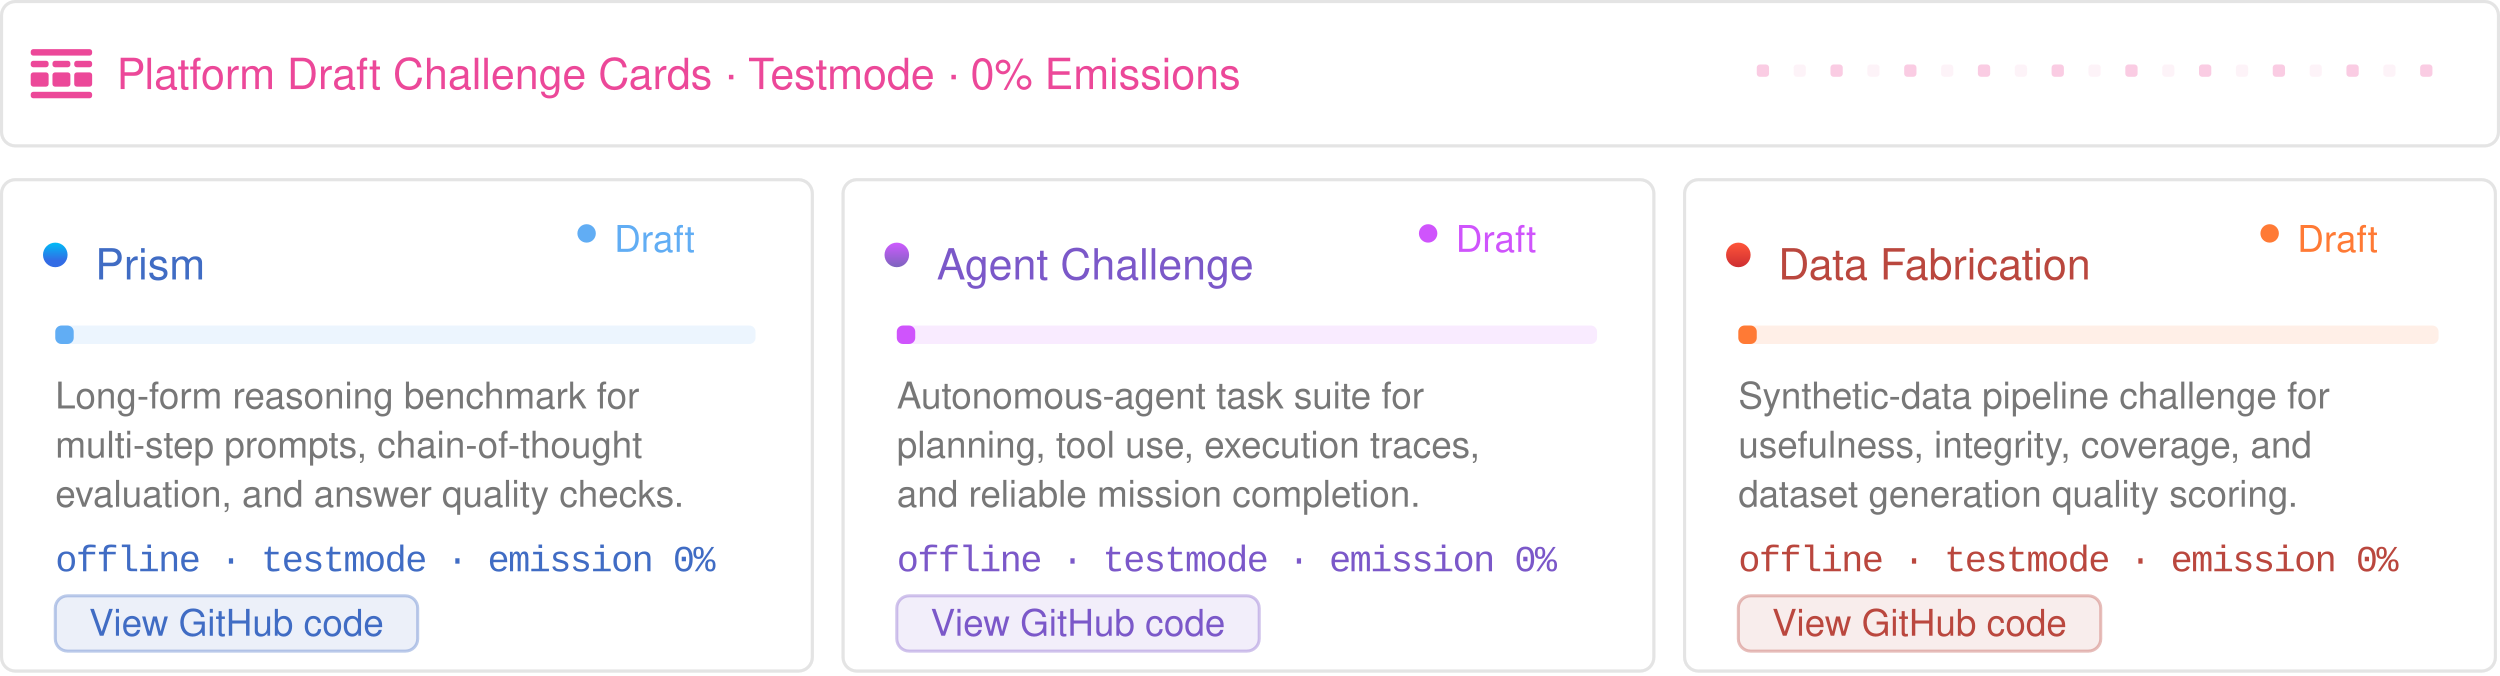
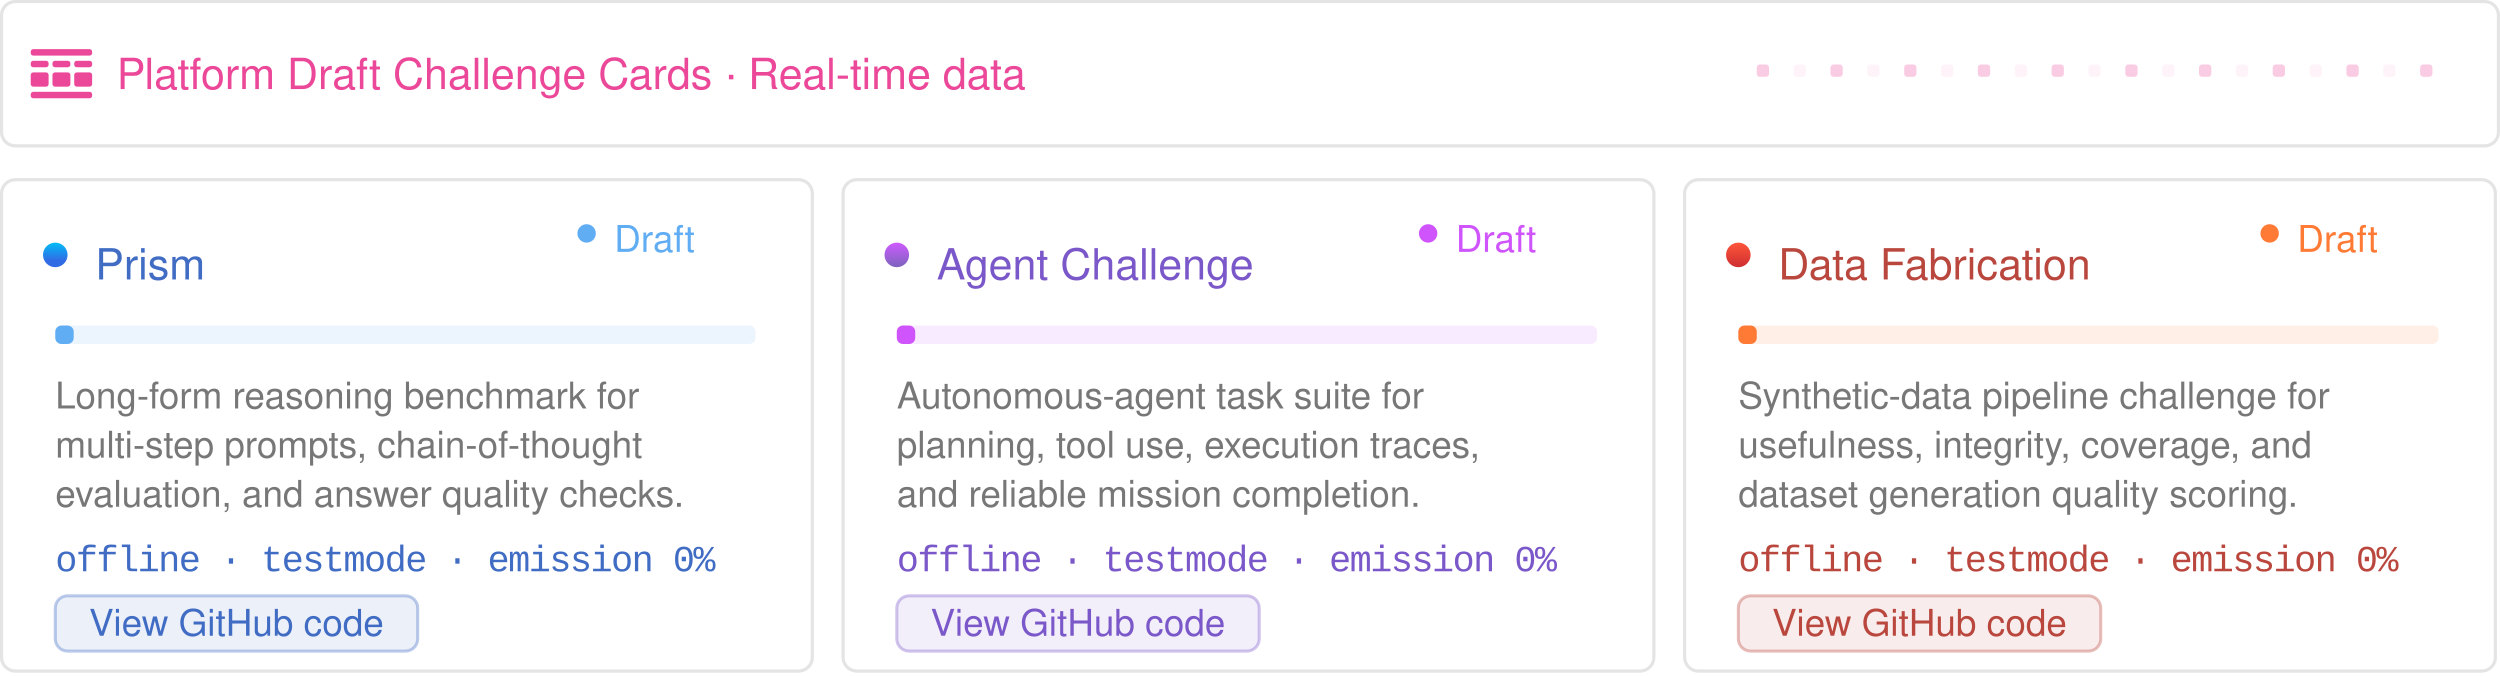
<svg xmlns="http://www.w3.org/2000/svg" width="814" height="220" viewBox="0 0 814 220" fill="none" role="img" aria-labelledby="title desc">
  <style>
    .sans { font-family: -apple-system, BlinkMacSystemFont, "Segoe UI", Helvetica, Arial, sans-serif, "Apple Color Emoji", "Segoe UI Emoji"; }
    .mono { font-family: ui-monospace, SFMono-Regular, "SF Mono", Menlo, Consolas, "Liberation Mono", monospace; font-size: 12px; letter-spacing: -0.5px; }
    .bold { font-weight: 500; }
    .small { font-size: 14px; }
    .smaller { font-size: 12px; }
    .glow { paint-order: stroke; }
  </style>
  <rect x="0.5" y="0.5" width="813" height="219" fill="rgba(0, 0, 0, 0)" />
  <g>
    <rect x="0.5" y="0.5" width="813" height="47" rx="4.5" stroke="rgba(0,0,0,0.15)" />
    <rect x="0.5" y="0.5" width="813" height="47" rx="4.5" stroke="rgba(255,255,255,0.3)" />
    <g transform="translate(10,16)">
      <svg width="20" height="16" fill="none" aria-hidden="true">
        <path d="M0 .842C0 .377.373 0 .833 0h18.334c.46 0 .833.377.833.842v.421a.838.838 0 0 1-.833.842H.833A.838.838 0 0 1 0 1.263v-.42ZM0 14.737c0-.465.373-.842.833-.842h18.334c.46 0 .833.377.833.842v.42a.838.838 0 0 1-.833.843H.833A.838.838 0 0 1 0 15.158v-.421ZM0 4.632c0-.465.373-.843.833-.843H5c.46 0 .833.377.833.843v.42A.838.838 0 0 1 5 5.896H.833A.838.838 0 0 1 0 5.053v-.421ZM0 8.421c0-.465.373-.842.833-.842H5c.46 0 .833.377.833.842v2.947A.838.838 0 0 1 5 12.21H.833A.838.838 0 0 1 0 11.368V8.421ZM7.083 4.632c0-.465.373-.843.834-.843h4.166c.46 0 .834.377.834.843v.42a.838.838 0 0 1-.834.843H7.917a.838.838 0 0 1-.834-.842v-.421ZM7.083 8.421c0-.465.373-.842.834-.842h4.166c.46 0 .834.377.834.842v2.947a.838.838 0 0 1-.834.842H7.917a.838.838 0 0 1-.834-.842V8.421ZM14.167 4.632c0-.465.373-.843.833-.843h4.167c.46 0 .833.377.833.843v.42a.838.838 0 0 1-.833.843H15a.838.838 0 0 1-.833-.842v-.421ZM14.167 8.421c0-.465.373-.842.833-.842h4.167c.46 0 .833.377.833.842v2.947a.838.838 0 0 1-.833.842H15a.838.838 0 0 1-.833-.842V8.421Z" fill="rgba(236, 72, 153, 1)" />
      </svg>
    </g>
-     <text x="38" y="29" class="sans small bold glow" fill="rgba(236, 72, 153, 1)" stroke-width="0.5">Platform Draft Challenge Cards · Testmode · 0% Emissions</text>
+     <text x="38" y="29" class="sans small bold glow" fill="rgba(236, 72, 153, 1)" stroke-width="0.5">Platform Draft Challenge Cards · Real-time data</text>
    <g opacity="0.28">
      <rect x="572" y="21" width="4" height="4" rx="1" fill="rgba(236, 72, 153, 1)" />
      <rect x="584" y="21" width="4" height="4" rx="1" fill="rgba(236, 72, 153, 0.22)" />
      <rect x="596" y="21" width="4" height="4" rx="1" fill="rgba(236, 72, 153, 1)" />
      <rect x="608" y="21" width="4" height="4" rx="1" fill="rgba(236, 72, 153, 0.22)" />
      <rect x="620" y="21" width="4" height="4" rx="1" fill="rgba(236, 72, 153, 1)" />
      <rect x="632" y="21" width="4" height="4" rx="1" fill="rgba(236, 72, 153, 0.22)" />
      <rect x="644" y="21" width="4" height="4" rx="1" fill="rgba(236, 72, 153, 1)" />
      <rect x="656" y="21" width="4" height="4" rx="1" fill="rgba(236, 72, 153, 0.22)" />
      <rect x="668" y="21" width="4" height="4" rx="1" fill="rgba(236, 72, 153, 1)" />
      <rect x="680" y="21" width="4" height="4" rx="1" fill="rgba(236, 72, 153, 0.22)" />
      <rect x="692" y="21" width="4" height="4" rx="1" fill="rgba(236, 72, 153, 1)" />
      <rect x="704" y="21" width="4" height="4" rx="1" fill="rgba(236, 72, 153, 0.22)" />
      <rect x="716" y="21" width="4" height="4" rx="1" fill="rgba(236, 72, 153, 1)" />
      <rect x="728" y="21" width="4" height="4" rx="1" fill="rgba(236, 72, 153, 0.22)" />
      <rect x="740" y="21" width="4" height="4" rx="1" fill="rgba(236, 72, 153, 1)" />
      <rect x="752" y="21" width="4" height="4" rx="1" fill="rgba(236, 72, 153, 0.22)" />
      <rect x="764" y="21" width="4" height="4" rx="1" fill="rgba(236, 72, 153, 1)" />
      <rect x="776" y="21" width="4" height="4" rx="1" fill="rgba(236, 72, 153, 0.22)" />
      <rect x="788" y="21" width="4" height="4" rx="1" fill="rgba(236, 72, 153, 1)" />
    </g>
  </g>
  <g transform="translate(0,58)">
    <rect x="0.5" y="0.5" width="264" height="160" rx="4.5" stroke="rgba(0,0,0,0.15)" />
    <rect x="0.5" y="0.5" width="264" height="160" rx="4.5" fill="rgba(255,255,255,0.0)" stroke="rgba(255,255,255,0.3)" />
    <circle cx="18" cy="25" r="4" fill="url(#blueDot)" />
    <text x="31" y="33" class="sans small bold" fill="#406CC4">Prism</text>
    <rect x="188" y="15" width="6" height="6" rx="6" fill="#61adf4" />
    <text x="200" y="24" class="sans smaller" fill="#61adf4">Draft</text>
    <rect x="18" y="48" width="228" height="6" rx="2" fill="rgba(97,173,244,0.12)" />
    <rect x="18" y="48" width="6" height="6" rx="2" fill="#61adf4" />
    <text x="18" y="75" class="sans smaller" fill="#777">Long-form reasoning benchmark for</text>
    <text x="18" y="91" class="sans smaller" fill="#777">multi-step prompts, chain-of-thought</text>
    <text x="18" y="107" class="sans smaller" fill="#777">evaluation, and answer quality checks.</text>
    <text x="18" y="128" class="mono smaller bold" fill="#406CC4">offline · testmode · emission 0%</text>
    <a href="https://github.com/PlatformNetwork/platform/tree/v3" target="_blank">
      <rect x="18" y="136" width="118" height="18" rx="4" fill="rgba(64,108,196,0.10)" stroke="#406CC4" stroke-opacity="0.35" />
      <text x="29" y="149" class="sans smaller bold" fill="#406CC4">View GitHub code</text>
    </a>
  </g>
  <g transform="translate(274,58)">
    <rect x="0.5" y="0.5" width="264" height="160" rx="4.5" stroke="rgba(0,0,0,0.15)" />
    <rect x="0.5" y="0.5" width="264" height="160" rx="4.5" fill="rgba(255,255,255,0.0)" stroke="rgba(255,255,255,0.3)" />
    <circle cx="18" cy="25" r="4" fill="url(#purpleDot)" />
    <text x="31" y="33" class="sans small bold" fill="#7B58C9">Agent Challenge</text>
    <rect x="188" y="15" width="6" height="6" rx="6" fill="#cf54fc" />
    <text x="200" y="24" class="sans smaller" fill="#cf54fc">Draft</text>
    <rect x="18" y="48" width="228" height="6" rx="2" fill="rgba(207,84,252,0.12)" />
    <rect x="18" y="48" width="6" height="6" rx="2" fill="#cf54fc" />
    <text x="18" y="75" class="sans smaller" fill="#777">Autonomous-agent task suite for</text>
    <text x="18" y="91" class="sans smaller" fill="#777">planning, tool use, execution traces,</text>
    <text x="18" y="107" class="sans smaller" fill="#777">and reliable mission completion.</text>
    <text x="18" y="128" class="mono smaller bold" fill="#7B58C9">offline · testmode · emission 0%</text>
    <a href="https://github.com/PlatformNetwork/platform/tree/v3" target="_blank">
      <rect x="18" y="136" width="118" height="18" rx="4" fill="rgba(123,88,201,0.10)" stroke="#7B58C9" stroke-opacity="0.35" />
      <text x="29" y="149" class="sans smaller bold" fill="#7B58C9">View GitHub code</text>
    </a>
  </g>
  <g transform="translate(548,58)">
    <rect x="0.5" y="0.5" width="264" height="160" rx="4.5" stroke="rgba(0,0,0,0.15)" />
    <rect x="0.5" y="0.5" width="264" height="160" rx="4.5" fill="rgba(255,255,255,0.0)" stroke="rgba(255,255,255,0.3)" />
    <circle cx="18" cy="25" r="4" fill="url(#redDot)" />
    <text x="31" y="33" class="sans small bold" fill="#BA473E">Data Fabrication</text>
    <rect x="188" y="15" width="6" height="6" rx="6" fill="#ff7a35" />
    <text x="200" y="24" class="sans smaller" fill="#ff7a35">Draft</text>
    <rect x="18" y="48" width="228" height="6" rx="2" fill="rgba(255,122,53,0.12)" />
    <rect x="18" y="48" width="6" height="6" rx="2" fill="#ff7a35" />
    <text x="18" y="75" class="sans smaller" fill="#777">Synthetic-data pipeline challenge for</text>
    <text x="18" y="91" class="sans smaller" fill="#777">usefulness, integrity, coverage, and</text>
    <text x="18" y="107" class="sans smaller" fill="#777">dataset generation quality scoring.</text>
    <text x="18" y="128" class="mono smaller bold" fill="#BA473E">offline · testmode · emission 0%</text>
    <a href="https://github.com/PlatformNetwork/platform/tree/v3" target="_blank">
      <rect x="18" y="136" width="118" height="18" rx="4" fill="rgba(186,71,62,0.10)" stroke="#BA473E" stroke-opacity="0.35" />
      <text x="29" y="149" class="sans smaller bold" fill="#BA473E">View GitHub code</text>
    </a>
  </g>
  <defs>
    <linearGradient id="blueDot" x1="18" y1="21" x2="18" y2="29" gradientUnits="userSpaceOnUse">
      <stop stop-color="#00BCF7" />
      <stop offset=".729" stop-color="#326CE5" />
    </linearGradient>
    <linearGradient id="purpleDot" x1="18" y1="21" x2="18" y2="29" gradientUnits="userSpaceOnUse">
      <stop stop-color="#CE5AFF" />
      <stop offset="1" stop-color="#7C64BD" />
    </linearGradient>
    <linearGradient id="redDot" x1="18" y1="21" x2="18" y2="29" gradientUnits="userSpaceOnUse">
      <stop stop-color="#ff553a" />
      <stop offset="1" stop-color="#cd2e31" />
    </linearGradient>
  </defs>
</svg>
